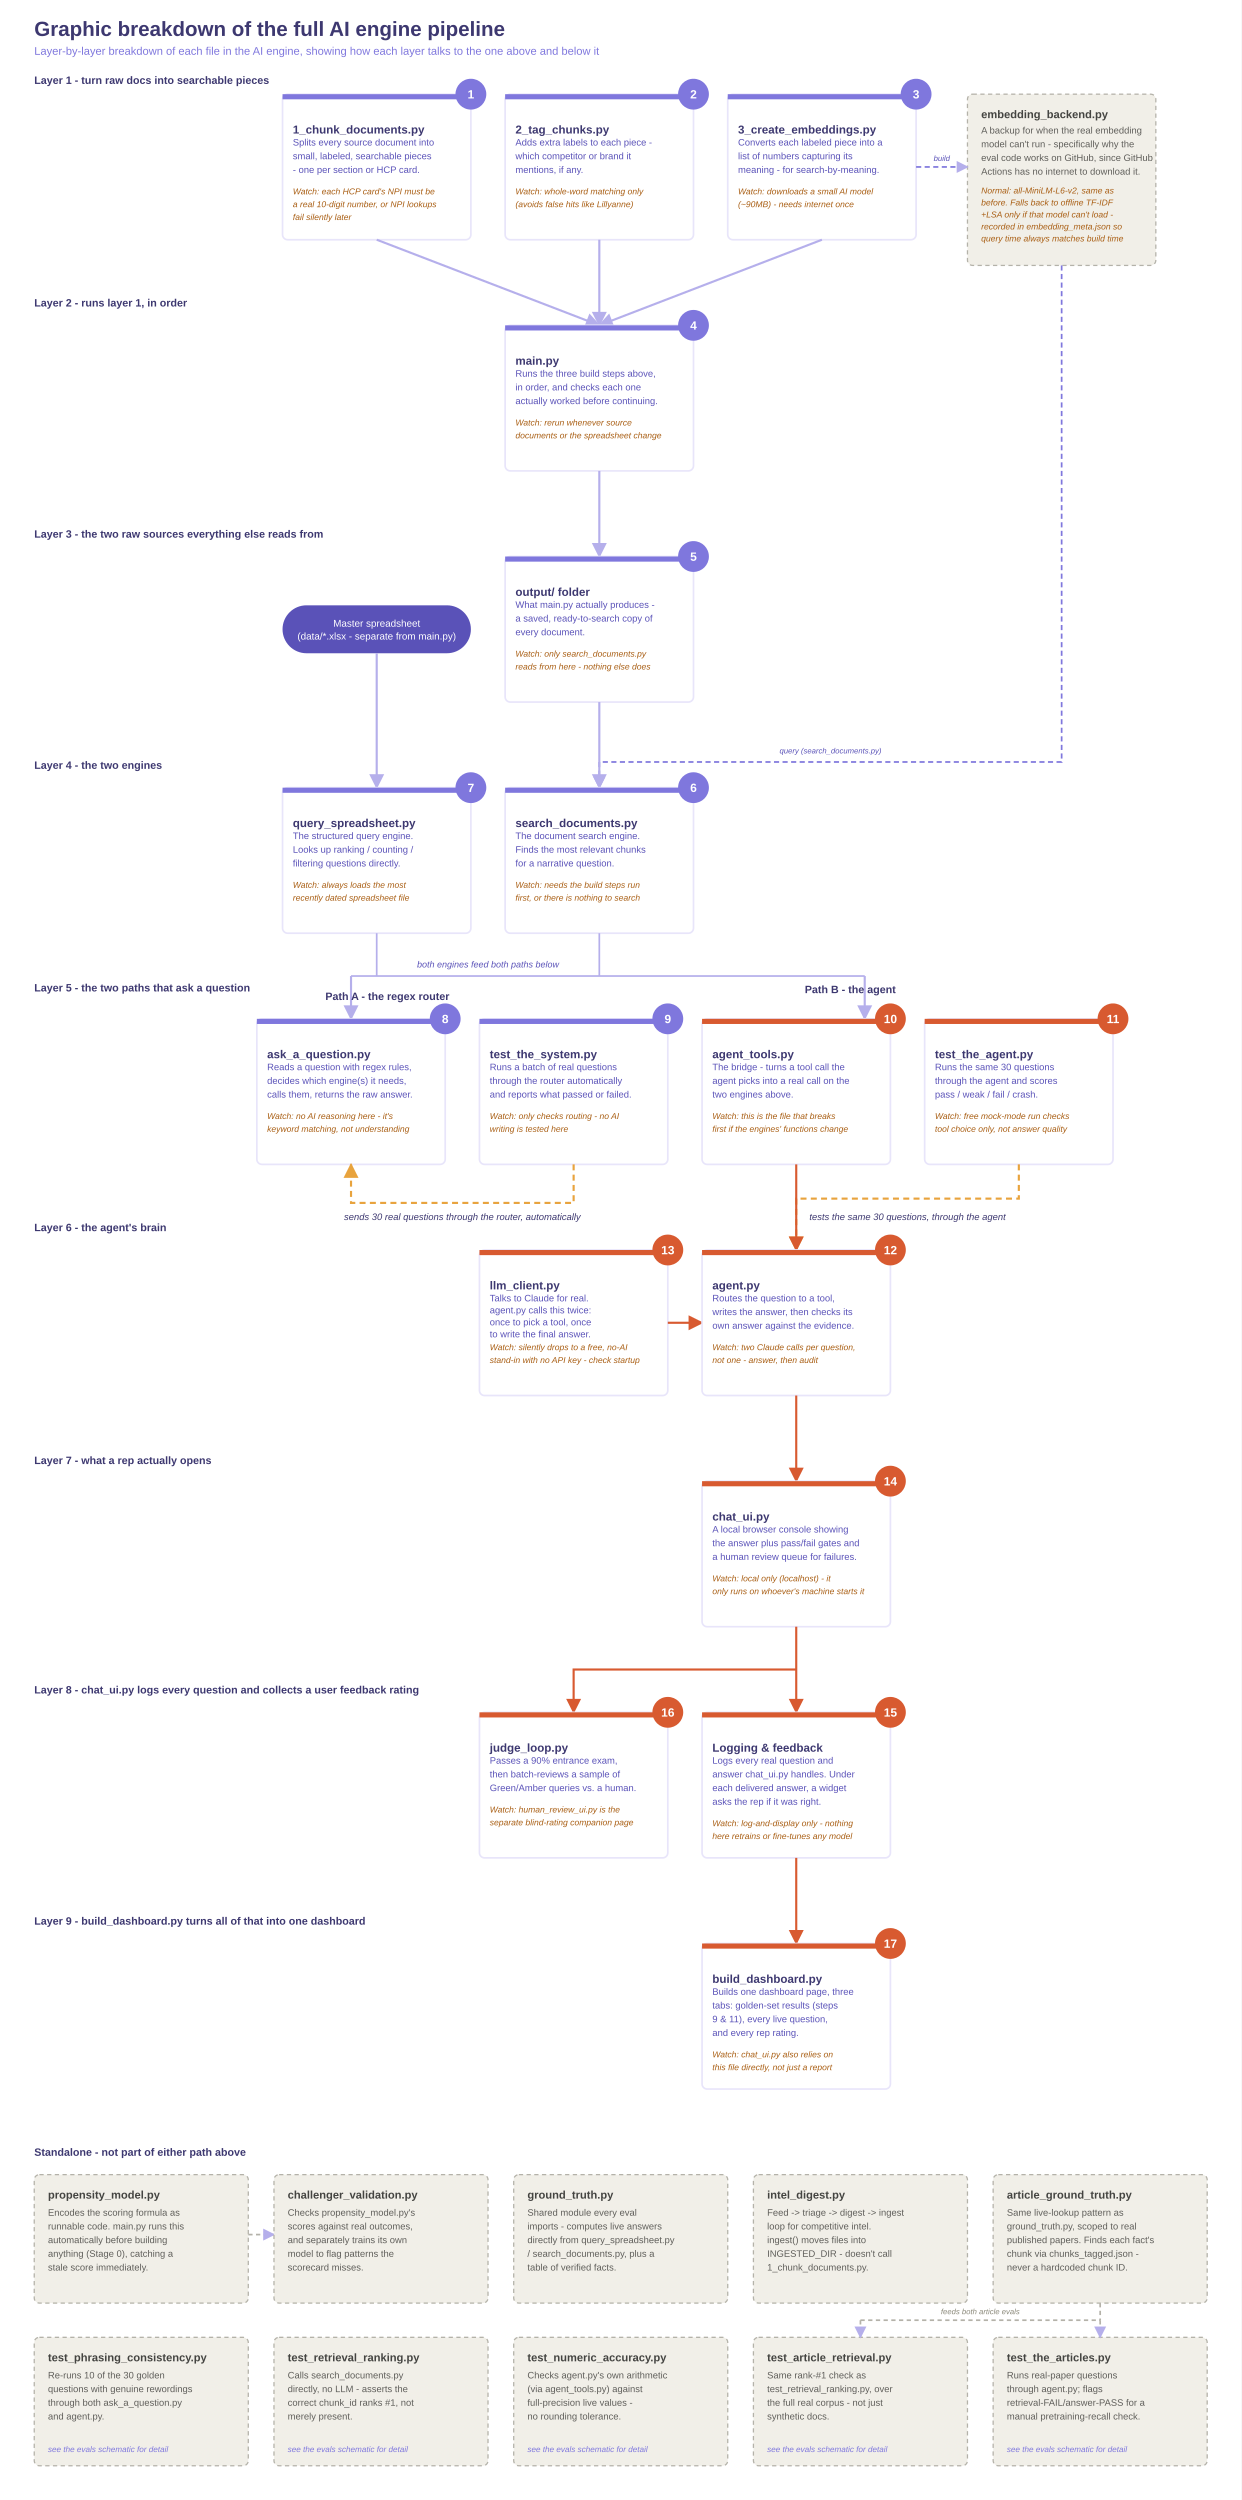
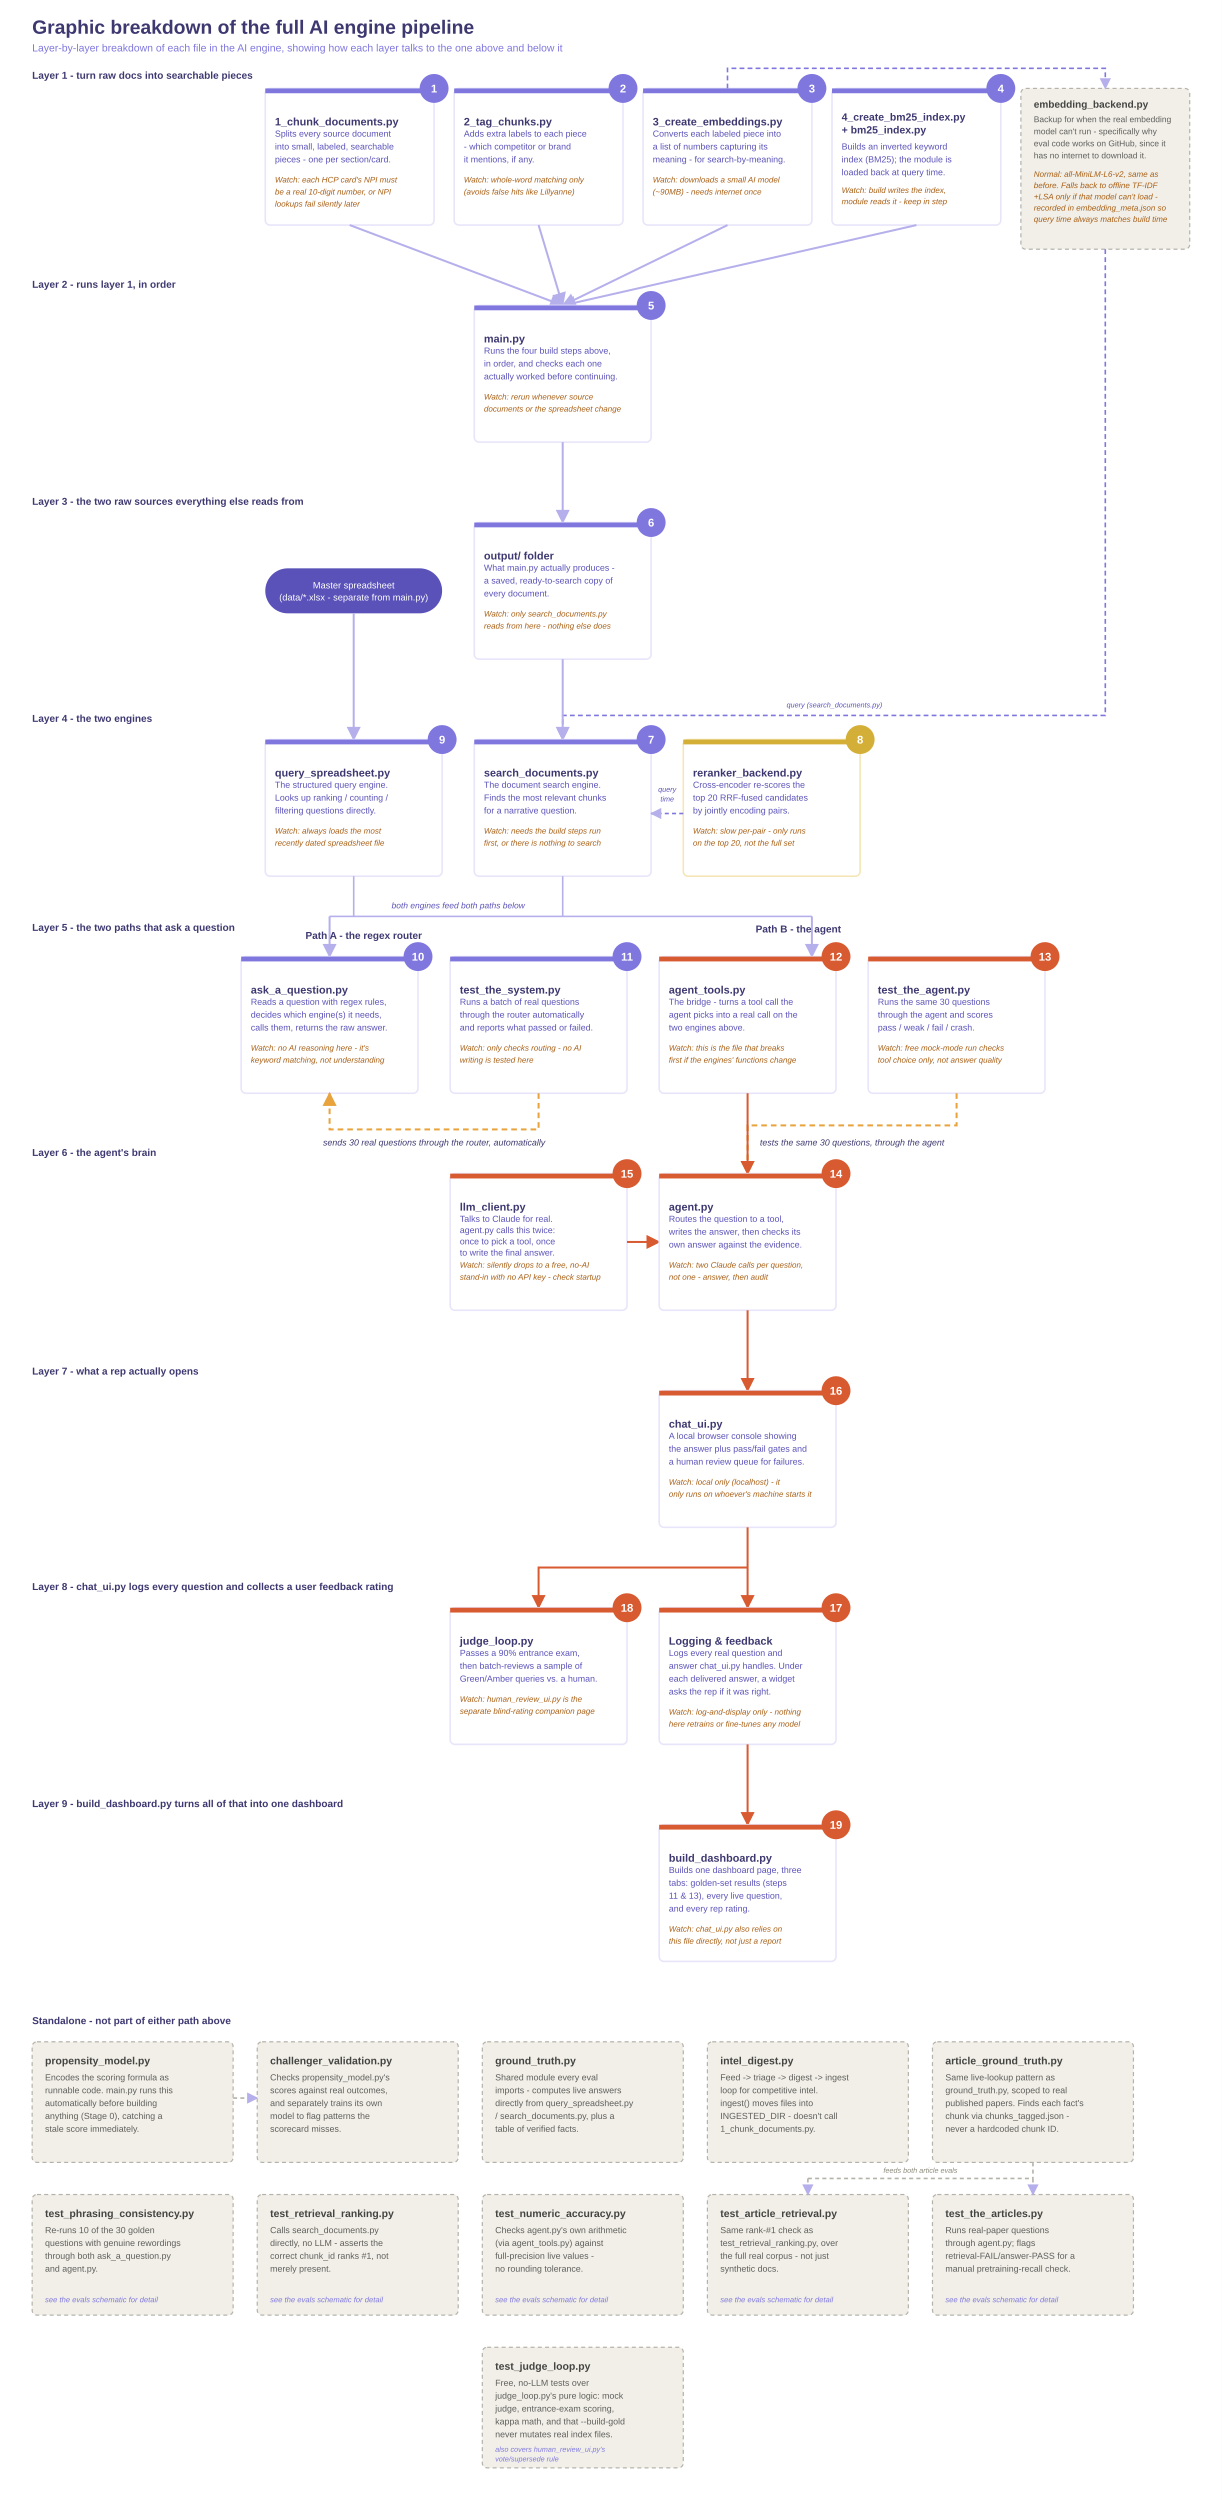
- <svg xmlns="http://www.w3.org/2000/svg" viewBox="0 0 1450 2920" font-family="Arial, Helvetica, sans-serif">
+ <svg xmlns="http://www.w3.org/2000/svg" viewBox="0 0 1520 3110" font-family="Arial, Helvetica, sans-serif">
  <defs>
    <marker id="arrow" viewBox="0 0 10 10" refX="9" refY="5" markerWidth="7" markerHeight="7" orient="auto-start-reverse">
      <path d="M0,0 L10,5 L0,10 z" fill="#B5AFEB" />
    </marker>
    <marker id="arrowOrange" viewBox="0 0 10 10" refX="9" refY="5" markerWidth="7" markerHeight="7" orient="auto-start-reverse">
      <path d="M0,0 L10,5 L0,10 z" fill="#E8A33D" />
    </marker>
    <marker id="arrowRed" viewBox="0 0 10 10" refX="9" refY="5" markerWidth="7" markerHeight="7" orient="auto-start-reverse">
      <path d="M0,0 L10,5 L0,10 z" fill="#D85A30" />
    </marker>
  </defs>
-   <rect x="0" y="0" width="1450" height="2920" fill="#FFFFFF" />
+   <rect x="0" y="0" width="1520" height="3110" fill="#FFFFFF" />
  <text x="40" y="42" font-size="24" font-weight="700" fill="#3D3870">Graphic breakdown of the full AI engine pipeline</text>
  <text x="40" y="64" font-size="13" fill="#7F77DD">Layer-by-layer breakdown of each file in the AI engine, showing how each layer talks to the one above and below it</text>
  <text x="40" y="98" font-size="12.5" font-weight="700" fill="#3D3870">Layer 1 - turn raw docs into searchable pieces</text>
-   <rect x="330" y="110" width="220" height="170" rx="6" fill="#FFFFFF" stroke="#E8E5FA" stroke-width="2" />
-   <rect x="330" y="110" width="220" height="6" fill="#7F77DD" />
-   <circle cx="550" cy="110" r="18" fill="#7F77DD" />
-   <text x="550" y="115" font-size="14" font-weight="700" fill="#FFFFFF" text-anchor="middle">1</text>
+   <rect x="330" y="110" width="210" height="170" rx="6" fill="#FFFFFF" stroke="#E8E5FA" stroke-width="2" />
+   <rect x="330" y="110" width="210" height="6" fill="#7F77DD" />
+   <circle cx="540" cy="110" r="18" fill="#7F77DD" />
+   <text x="540" y="115" font-size="14" font-weight="700" fill="#FFFFFF" text-anchor="middle">1</text>
  <text x="342" y="156" font-size="13.5" font-weight="700" fill="#3D3870">1_chunk_documents.py</text>
-   <text x="342" y="170" font-size="11" fill="#5A52B8">Splits every source document into</text>
-   <text x="342" y="186" font-size="11" fill="#5A52B8">small, labeled, searchable pieces</text>
-   <text x="342" y="202" font-size="11" fill="#5A52B8">- one per section or HCP card.</text>
-   <text x="342" y="227" font-size="10" font-style="italic" fill="#A85D12">Watch: each HCP card's NPI must be</text>
-   <text x="342" y="242" font-size="10" font-style="italic" fill="#A85D12">a real 10-digit number, or NPI lookups</text>
-   <text x="342" y="257" font-size="10" font-style="italic" fill="#A85D12">fail silently later</text>
-   <rect x="590" y="110" width="220" height="170" rx="6" fill="#FFFFFF" stroke="#E8E5FA" stroke-width="2" />
-   <rect x="590" y="110" width="220" height="6" fill="#7F77DD" />
-   <circle cx="810" cy="110" r="18" fill="#7F77DD" />
-   <text x="810" y="115" font-size="14" font-weight="700" fill="#FFFFFF" text-anchor="middle">2</text>
-   <text x="602" y="156" font-size="13.5" font-weight="700" fill="#3D3870">2_tag_chunks.py</text>
-   <text x="602" y="170" font-size="11" fill="#5A52B8">Adds extra labels to each piece -</text>
-   <text x="602" y="186" font-size="11" fill="#5A52B8">which competitor or brand it</text>
-   <text x="602" y="202" font-size="11" fill="#5A52B8">mentions, if any.</text>
-   <text x="602" y="227" font-size="10" font-style="italic" fill="#A85D12">Watch: whole-word matching only</text>
-   <text x="602" y="242" font-size="10" font-style="italic" fill="#A85D12">(avoids false hits like Lillyanne)</text>
-   <rect x="850" y="110" width="220" height="170" rx="6" fill="#FFFFFF" stroke="#E8E5FA" stroke-width="2" />
-   <rect x="850" y="110" width="220" height="6" fill="#7F77DD" />
-   <circle cx="1070" cy="110" r="18" fill="#7F77DD" />
-   <text x="1070" y="115" font-size="14" font-weight="700" fill="#FFFFFF" text-anchor="middle">3</text>
-   <text x="862" y="156" font-size="13.5" font-weight="700" fill="#3D3870">3_create_embeddings.py</text>
-   <text x="862" y="170" font-size="11" fill="#5A52B8">Converts each labeled piece into a</text>
-   <text x="862" y="186" font-size="11" fill="#5A52B8">list of numbers capturing its</text>
-   <text x="862" y="202" font-size="11" fill="#5A52B8">meaning - for search-by-meaning.</text>
-   <text x="862" y="227" font-size="10" font-style="italic" fill="#A85D12">Watch: downloads a small AI model</text>
-   <text x="862" y="242" font-size="10" font-style="italic" fill="#A85D12">(~90MB) - needs internet once</text>
-   <rect x="1130" y="110" width="220" height="200" rx="6" fill="#F1EFE8" stroke="#B4B2A9" stroke-width="1.5" stroke-dasharray="5,4" />
-   <text x="1146" y="138" font-size="13" font-weight="700" fill="#444441">embedding_backend.py</text>
-   <text x="1146" y="156" font-size="11" fill="#5F5E5A">A backup for when the real embedding</text>
-   <text x="1146" y="172" font-size="11" fill="#5F5E5A">model can't run - specifically why the</text>
-   <text x="1146" y="188" font-size="11" fill="#5F5E5A">eval code works on GitHub, since GitHub</text>
-   <text x="1146" y="204" font-size="11" fill="#5F5E5A">Actions has no internet to download it.</text>
-   <text x="1146" y="226" font-size="10" font-style="italic" fill="#A85D12">Normal: all-MiniLM-L6-v2, same as</text>
-   <text x="1146" y="240" font-size="10" font-style="italic" fill="#A85D12">before. Falls back to offline TF-IDF</text>
-   <text x="1146" y="254" font-size="10" font-style="italic" fill="#A85D12">+LSA only if that model can't load -</text>
-   <text x="1146" y="268" font-size="10" font-style="italic" fill="#A85D12">recorded in embedding_meta.json so</text>
-   <text x="1146" y="282" font-size="10" font-style="italic" fill="#A85D12">query time always matches build time</text>
-   <line x1="1070" y1="195" x2="1130" y2="195" stroke="#7F77DD" stroke-width="2" stroke-dasharray="6,4" marker-end="url(#arrow)" />
-   <text x="1100" y="188" font-size="9" font-style="italic" fill="#5A52B8" text-anchor="middle">build</text>
-   <path d="M1240,310 V890 H700 V920" fill="none" stroke="#7F77DD" stroke-width="2" stroke-dasharray="6,4" marker-end="url(#arrow)" />
-   <text x="970" y="880" font-size="9" font-style="italic" fill="#5A52B8" text-anchor="middle">query (search_documents.py)</text>
-   <line x1="440" y1="280" x2="700" y2="380" stroke="#B5AFEB" stroke-width="2.5" marker-end="url(#arrow)" />
-   <line x1="700" y1="280" x2="700" y2="380" stroke="#B5AFEB" stroke-width="2.5" marker-end="url(#arrow)" />
-   <line x1="960" y1="280" x2="700" y2="380" stroke="#B5AFEB" stroke-width="2.5" marker-end="url(#arrow)" />
+   <text x="342" y="170" font-size="11" fill="#5A52B8">Splits every source document</text>
+   <text x="342" y="186" font-size="11" fill="#5A52B8">into small, labeled, searchable</text>
+   <text x="342" y="202" font-size="11" fill="#5A52B8">pieces - one per section/card.</text>
+   <text x="342" y="227" font-size="10" font-style="italic" fill="#A85D12">Watch: each HCP card's NPI must</text>
+   <text x="342" y="242" font-size="10" font-style="italic" fill="#A85D12">be a real 10-digit number, or NPI</text>
+   <text x="342" y="257" font-size="10" font-style="italic" fill="#A85D12">lookups fail silently later</text>
+   <rect x="565" y="110" width="210" height="170" rx="6" fill="#FFFFFF" stroke="#E8E5FA" stroke-width="2" />
+   <rect x="565" y="110" width="210" height="6" fill="#7F77DD" />
+   <circle cx="775" cy="110" r="18" fill="#7F77DD" />
+   <text x="775" y="115" font-size="14" font-weight="700" fill="#FFFFFF" text-anchor="middle">2</text>
+   <text x="577" y="156" font-size="13.5" font-weight="700" fill="#3D3870">2_tag_chunks.py</text>
+   <text x="577" y="170" font-size="11" fill="#5A52B8">Adds extra labels to each piece</text>
+   <text x="577" y="186" font-size="11" fill="#5A52B8">- which competitor or brand</text>
+   <text x="577" y="202" font-size="11" fill="#5A52B8">it mentions, if any.</text>
+   <text x="577" y="227" font-size="10" font-style="italic" fill="#A85D12">Watch: whole-word matching only</text>
+   <text x="577" y="242" font-size="10" font-style="italic" fill="#A85D12">(avoids false hits like Lillyanne)</text>
+   <rect x="800" y="110" width="210" height="170" rx="6" fill="#FFFFFF" stroke="#E8E5FA" stroke-width="2" />
+   <rect x="800" y="110" width="210" height="6" fill="#7F77DD" />
+   <circle cx="1010" cy="110" r="18" fill="#7F77DD" />
+   <text x="1010" y="115" font-size="14" font-weight="700" fill="#FFFFFF" text-anchor="middle">3</text>
+   <text x="812" y="156" font-size="13.5" font-weight="700" fill="#3D3870">3_create_embeddings.py</text>
+   <text x="812" y="170" font-size="11" fill="#5A52B8">Converts each labeled piece into</text>
+   <text x="812" y="186" font-size="11" fill="#5A52B8">a list of numbers capturing its</text>
+   <text x="812" y="202" font-size="11" fill="#5A52B8">meaning - for search-by-meaning.</text>
+   <text x="812" y="227" font-size="10" font-style="italic" fill="#A85D12">Watch: downloads a small AI model</text>
+   <text x="812" y="242" font-size="10" font-style="italic" fill="#A85D12">(~90MB) - needs internet once</text>
+   <rect x="1035" y="110" width="210" height="170" rx="6" fill="#FFFFFF" stroke="#E8E5FA" stroke-width="2" />
+   <rect x="1035" y="110" width="210" height="6" fill="#7F77DD" />
+   <circle cx="1245" cy="110" r="18" fill="#7F77DD" />
+   <text x="1245" y="115" font-size="14" font-weight="700" fill="#FFFFFF" text-anchor="middle">4</text>
+   <text x="1047" y="150" font-size="13" font-weight="700" fill="#3D3870">4_create_bm25_index.py</text>
+   <text x="1047" y="166" font-size="13" font-weight="700" fill="#3D3870">+ bm25_index.py</text>
+   <text x="1047" y="186" font-size="11" fill="#5A52B8">Builds an inverted keyword</text>
+   <text x="1047" y="202" font-size="11" fill="#5A52B8">index (BM25); the module is</text>
+   <text x="1047" y="218" font-size="11" fill="#5A52B8">loaded back at query time.</text>
+   <text x="1047" y="240" font-size="10" font-style="italic" fill="#A85D12">Watch: build writes the index,</text>
+   <text x="1047" y="254" font-size="10" font-style="italic" fill="#A85D12">module reads it - keep in step</text>
+   <rect x="1270" y="110" width="210" height="200" rx="6" fill="#F1EFE8" stroke="#B4B2A9" stroke-width="1.5" stroke-dasharray="5,4" />
+   <text x="1286" y="134" font-size="12.5" font-weight="700" fill="#444441">embedding_backend.py</text>
+   <text x="1286" y="152" font-size="10.5" fill="#5F5E5A">Backup for when the real embedding</text>
+   <text x="1286" y="167" font-size="10.5" fill="#5F5E5A">model can't run - specifically why</text>
+   <text x="1286" y="182" font-size="10.5" fill="#5F5E5A">eval code works on GitHub, since it</text>
+   <text x="1286" y="197" font-size="10.5" fill="#5F5E5A">has no internet to download it.</text>
+   <text x="1286" y="220" font-size="10" font-style="italic" fill="#A85D12">Normal: all-MiniLM-L6-v2, same as</text>
+   <text x="1286" y="234" font-size="10" font-style="italic" fill="#A85D12">before. Falls back to offline TF-IDF</text>
+   <text x="1286" y="248" font-size="10" font-style="italic" fill="#A85D12">+LSA only if that model can't load -</text>
+   <text x="1286" y="262" font-size="10" font-style="italic" fill="#A85D12">recorded in embedding_meta.json so</text>
+   <text x="1286" y="276" font-size="10" font-style="italic" fill="#A85D12">query time always matches build time</text>
+   <path d="M905,110 V85 H1375 V110" fill="none" stroke="#7F77DD" stroke-width="2" stroke-dasharray="6,4" marker-end="url(#arrow)" />
+   <path d="M1375,310 V890 H700 V920" fill="none" stroke="#7F77DD" stroke-width="2" stroke-dasharray="6,4" marker-end="url(#arrow)" />
+   <text x="1038" y="880" font-size="9" font-style="italic" fill="#5A52B8" text-anchor="middle">query (search_documents.py)</text>
+   <line x1="435" y1="280" x2="700" y2="380" stroke="#B5AFEB" stroke-width="2.5" marker-end="url(#arrow)" />
+   <line x1="670" y1="280" x2="700" y2="380" stroke="#B5AFEB" stroke-width="2.5" marker-end="url(#arrow)" />
+   <line x1="905" y1="280" x2="700" y2="380" stroke="#B5AFEB" stroke-width="2.5" marker-end="url(#arrow)" />
+   <line x1="1140" y1="280" x2="700" y2="380" stroke="#B5AFEB" stroke-width="2.5" marker-end="url(#arrow)" />
  <text x="40" y="358" font-size="12.5" font-weight="700" fill="#3D3870">Layer 2 - runs layer 1, in order</text>
  <rect x="590" y="380" width="220" height="170" rx="6" fill="#FFFFFF" stroke="#E8E5FA" stroke-width="2" />
  <rect x="590" y="380" width="220" height="6" fill="#7F77DD" />
  <circle cx="810" cy="380" r="18" fill="#7F77DD" />
-   <text x="810" y="385" font-size="14" font-weight="700" fill="#FFFFFF" text-anchor="middle">4</text>
+   <text x="810" y="385" font-size="14" font-weight="700" fill="#FFFFFF" text-anchor="middle">5</text>
  <text x="602" y="426" font-size="13.5" font-weight="700" fill="#3D3870">main.py</text>
-   <text x="602" y="440" font-size="11" fill="#5A52B8">Runs the three build steps above,</text>
+   <text x="602" y="440" font-size="11" fill="#5A52B8">Runs the four build steps above,</text>
  <text x="602" y="456" font-size="11" fill="#5A52B8">in order, and checks each one</text>
  <text x="602" y="472" font-size="11" fill="#5A52B8">actually worked before continuing.</text>
  <text x="602" y="497" font-size="10" font-style="italic" fill="#A85D12">Watch: rerun whenever source</text>
  <text x="602" y="512" font-size="10" font-style="italic" fill="#A85D12">documents or the spreadsheet change</text>
  <line x1="700" y1="550" x2="700" y2="650" stroke="#B5AFEB" stroke-width="2.5" marker-end="url(#arrow)" />
  <text x="40" y="628" font-size="12.5" font-weight="700" fill="#3D3870">Layer 3 - the two raw sources everything else reads from</text>
  <rect x="590" y="650" width="220" height="170" rx="6" fill="#FFFFFF" stroke="#E8E5FA" stroke-width="2" />
  <rect x="590" y="650" width="220" height="6" fill="#7F77DD" />
  <circle cx="810" cy="650" r="18" fill="#7F77DD" />
-   <text x="810" y="655" font-size="14" font-weight="700" fill="#FFFFFF" text-anchor="middle">5</text>
+   <text x="810" y="655" font-size="14" font-weight="700" fill="#FFFFFF" text-anchor="middle">6</text>
  <text x="602" y="696" font-size="13.5" font-weight="700" fill="#3D3870">output/ folder</text>
  <text x="602" y="710" font-size="11" fill="#5A52B8">What main.py actually produces -</text>
  <text x="602" y="726" font-size="11" fill="#5A52B8">a saved, ready-to-search copy of</text>
  <text x="602" y="742" font-size="11" fill="#5A52B8">every document.</text>
  <text x="602" y="767" font-size="10" font-style="italic" fill="#A85D12">Watch: only search_documents.py</text>
  <text x="602" y="782" font-size="10" font-style="italic" fill="#A85D12">reads from here - nothing else does</text>
  <rect x="330" y="707" width="220" height="56" rx="28" fill="#5A52B8" />
  <text x="440" y="732" font-size="11.5" fill="#FFFFFF" text-anchor="middle">Master spreadsheet</text>
  <text x="440" y="747" font-size="11.5" fill="#FFFFFF" text-anchor="middle">(data/*.xlsx - separate from main.py)</text>
  <line x1="700" y1="820" x2="700" y2="920" stroke="#B5AFEB" stroke-width="2.5" marker-end="url(#arrow)" />
  <line x1="440" y1="763" x2="440" y2="920" stroke="#B5AFEB" stroke-width="2.5" marker-end="url(#arrow)" />
  <text x="40" y="898" font-size="12.5" font-weight="700" fill="#3D3870">Layer 4 - the two engines</text>
  <rect x="330" y="920" width="220" height="170" rx="6" fill="#FFFFFF" stroke="#E8E5FA" stroke-width="2" />
  <rect x="330" y="920" width="220" height="6" fill="#7F77DD" />
  <circle cx="550" cy="920" r="18" fill="#7F77DD" />
-   <text x="550" y="925" font-size="14" font-weight="700" fill="#FFFFFF" text-anchor="middle">7</text>
+   <text x="550" y="925" font-size="14" font-weight="700" fill="#FFFFFF" text-anchor="middle">9</text>
  <text x="342" y="966" font-size="13.5" font-weight="700" fill="#3D3870">query_spreadsheet.py</text>
  <text x="342" y="980" font-size="11" fill="#5A52B8">The structured query engine.</text>
  <text x="342" y="996" font-size="11" fill="#5A52B8">Looks up ranking / counting /</text>
  <text x="342" y="1012" font-size="11" fill="#5A52B8">filtering questions directly.</text>
  <text x="342" y="1037" font-size="10" font-style="italic" fill="#A85D12">Watch: always loads the most</text>
  <text x="342" y="1052" font-size="10" font-style="italic" fill="#A85D12">recently dated spreadsheet file</text>
  <rect x="590" y="920" width="220" height="170" rx="6" fill="#FFFFFF" stroke="#E8E5FA" stroke-width="2" />
  <rect x="590" y="920" width="220" height="6" fill="#7F77DD" />
  <circle cx="810" cy="920" r="18" fill="#7F77DD" />
-   <text x="810" y="925" font-size="14" font-weight="700" fill="#FFFFFF" text-anchor="middle">6</text>
+   <text x="810" y="925" font-size="14" font-weight="700" fill="#FFFFFF" text-anchor="middle">7</text>
  <text x="602" y="966" font-size="13.5" font-weight="700" fill="#3D3870">search_documents.py</text>
  <text x="602" y="980" font-size="11" fill="#5A52B8">The document search engine.</text>
  <text x="602" y="996" font-size="11" fill="#5A52B8">Finds the most relevant chunks</text>
  <text x="602" y="1012" font-size="11" fill="#5A52B8">for a narrative question.</text>
  <text x="602" y="1037" font-size="10" font-style="italic" fill="#A85D12">Watch: needs the build steps run</text>
  <text x="602" y="1052" font-size="10" font-style="italic" fill="#A85D12">first, or there is nothing to search</text>
+   <rect x="850" y="920" width="220" height="170" rx="6" fill="#FFFFFF" stroke="#F5E6B8" stroke-width="2" />
+   <rect x="850" y="920" width="220" height="6" fill="#D4AF37" />
+   <circle cx="1070" cy="920" r="18" fill="#D4AF37" />
+   <text x="1070" y="925" font-size="14" font-weight="700" fill="#FFFFFF" text-anchor="middle">8</text>
+   <text x="862" y="966" font-size="13.5" font-weight="700" fill="#3D3870">reranker_backend.py</text>
+   <text x="862" y="980" font-size="11" fill="#5A52B8">Cross-encoder re-scores the</text>
+   <text x="862" y="996" font-size="11" fill="#5A52B8">top 20 RRF-fused candidates</text>
+   <text x="862" y="1012" font-size="11" fill="#5A52B8">by jointly encoding pairs.</text>
+   <text x="862" y="1037" font-size="10" font-style="italic" fill="#A85D12">Watch: slow per-pair - only runs</text>
+   <text x="862" y="1052" font-size="10" font-style="italic" fill="#A85D12">on the top 20, not the full set</text>
+   <text x="830" y="985" font-size="9" font-style="italic" fill="#5A52B8" text-anchor="middle">query</text>
+   <text x="830" y="997" font-size="9" font-style="italic" fill="#5A52B8" text-anchor="middle">time</text>
+   <line x1="850" y1="1012" x2="810" y2="1012" stroke="#7F77DD" stroke-width="2" stroke-dasharray="5,4" marker-end="url(#arrow)" />
  <line x1="440" y1="1090" x2="440" y2="1140" stroke="#B5AFEB" stroke-width="2" />
  <line x1="700" y1="1090" x2="700" y2="1140" stroke="#B5AFEB" stroke-width="2" />
  <line x1="410" y1="1140" x2="1010" y2="1140" stroke="#B5AFEB" stroke-width="2" />
  <line x1="410" y1="1140" x2="410" y2="1190" stroke="#B5AFEB" stroke-width="2.5" marker-end="url(#arrow)" />
  <line x1="1010" y1="1140" x2="1010" y2="1190" stroke="#B5AFEB" stroke-width="2.5" marker-end="url(#arrow)" />
  <text x="570" y="1130" font-size="10.5" font-style="italic" fill="#5A52B8" text-anchor="middle">both engines feed both paths below</text>
  <text x="40" y="1158" font-size="12.5" font-weight="700" fill="#3D3870">Layer 5 - the two paths that ask a question</text>
  <text x="380" y="1168" font-size="12.5" font-weight="700" fill="#3D3870">Path A - the regex router</text>
  <text x="940" y="1160" font-size="12.5" font-weight="700" fill="#3D3870">Path B - the agent</text>
  <rect x="300" y="1190" width="220" height="170" rx="6" fill="#FFFFFF" stroke="#E8E5FA" stroke-width="2" />
  <rect x="300" y="1190" width="220" height="6" fill="#7F77DD" />
  <circle cx="520" cy="1190" r="18" fill="#7F77DD" />
-   <text x="520" y="1195" font-size="14" font-weight="700" fill="#FFFFFF" text-anchor="middle">8</text>
+   <text x="520" y="1195" font-size="14" font-weight="700" fill="#FFFFFF" text-anchor="middle">10</text>
  <text x="312" y="1236" font-size="13.5" font-weight="700" fill="#3D3870">ask_a_question.py</text>
  <text x="312" y="1250" font-size="11" fill="#5A52B8">Reads a question with regex rules,</text>
  <text x="312" y="1266" font-size="11" fill="#5A52B8">decides which engine(s) it needs,</text>
  <text x="312" y="1282" font-size="11" fill="#5A52B8">calls them, returns the raw answer.</text>
  <text x="312" y="1307" font-size="10" font-style="italic" fill="#A85D12">Watch: no AI reasoning here - it's</text>
  <text x="312" y="1322" font-size="10" font-style="italic" fill="#A85D12">keyword matching, not understanding</text>
  <rect x="560" y="1190" width="220" height="170" rx="6" fill="#FFFFFF" stroke="#E8E5FA" stroke-width="2" />
  <rect x="560" y="1190" width="220" height="6" fill="#7F77DD" />
  <circle cx="780" cy="1190" r="18" fill="#7F77DD" />
-   <text x="780" y="1195" font-size="14" font-weight="700" fill="#FFFFFF" text-anchor="middle">9</text>
+   <text x="780" y="1195" font-size="14" font-weight="700" fill="#FFFFFF" text-anchor="middle">11</text>
  <text x="572" y="1236" font-size="13.5" font-weight="700" fill="#3D3870">test_the_system.py</text>
  <text x="572" y="1250" font-size="11" fill="#5A52B8">Runs a batch of real questions</text>
  <text x="572" y="1266" font-size="11" fill="#5A52B8">through the router automatically</text>
  <text x="572" y="1282" font-size="11" fill="#5A52B8">and reports what passed or failed.</text>
  <text x="572" y="1307" font-size="10" font-style="italic" fill="#A85D12">Watch: only checks routing - no AI</text>
  <text x="572" y="1322" font-size="10" font-style="italic" fill="#A85D12">writing is tested here</text>
  <rect x="820" y="1190" width="220" height="170" rx="6" fill="#FFFFFF" stroke="#E8E5FA" stroke-width="2" />
  <rect x="820" y="1190" width="220" height="6" fill="#D85A30" />
  <circle cx="1040" cy="1190" r="18" fill="#D85A30" />
-   <text x="1040" y="1195" font-size="14" font-weight="700" fill="#FFFFFF" text-anchor="middle">10</text>
+   <text x="1040" y="1195" font-size="14" font-weight="700" fill="#FFFFFF" text-anchor="middle">12</text>
  <text x="832" y="1236" font-size="13.5" font-weight="700" fill="#3D3870">agent_tools.py</text>
  <text x="832" y="1250" font-size="11" fill="#5A52B8">The bridge - turns a tool call the</text>
  <text x="832" y="1266" font-size="11" fill="#5A52B8">agent picks into a real call on the</text>
  <text x="832" y="1282" font-size="11" fill="#5A52B8">two engines above.</text>
  <text x="832" y="1307" font-size="10" font-style="italic" fill="#A85D12">Watch: this is the file that breaks</text>
  <text x="832" y="1322" font-size="10" font-style="italic" fill="#A85D12">first if the engines' functions change</text>
  <rect x="1080" y="1190" width="220" height="170" rx="6" fill="#FFFFFF" stroke="#E8E5FA" stroke-width="2" />
  <rect x="1080" y="1190" width="220" height="6" fill="#D85A30" />
  <circle cx="1300" cy="1190" r="18" fill="#D85A30" />
-   <text x="1300" y="1195" font-size="14" font-weight="700" fill="#FFFFFF" text-anchor="middle">11</text>
+   <text x="1300" y="1195" font-size="14" font-weight="700" fill="#FFFFFF" text-anchor="middle">13</text>
  <text x="1092" y="1236" font-size="13.5" font-weight="700" fill="#3D3870">test_the_agent.py</text>
  <text x="1092" y="1250" font-size="11" fill="#5A52B8">Runs the same 30 questions</text>
  <text x="1092" y="1266" font-size="11" fill="#5A52B8">through the agent and scores</text>
  <text x="1092" y="1282" font-size="11" fill="#5A52B8">pass / weak / fail / crash.</text>
  <text x="1092" y="1307" font-size="10" font-style="italic" fill="#A85D12">Watch: free mock-mode run checks</text>
  <text x="1092" y="1322" font-size="10" font-style="italic" fill="#A85D12">tool choice only, not answer quality</text>
  <path d="M670,1360 V1405 H410 V1360" fill="none" stroke="#E8A33D" stroke-width="2.5" stroke-dasharray="7,5" marker-end="url(#arrowOrange)" />
  <text x="540" y="1425" font-size="11" font-style="italic" fill="#3D3870" text-anchor="middle">sends 30 real questions through the router, automatically</text>
  <path d="M1190,1360 V1400 H930 V1460" fill="none" stroke="#E8A33D" stroke-width="2.5" stroke-dasharray="7,5" marker-end="url(#arrowOrange)" />
  <text x="1060" y="1425" font-size="11" font-style="italic" fill="#3D3870" text-anchor="middle">tests the same 30 questions, through the agent</text>
  <line x1="930" y1="1360" x2="930" y2="1460" stroke="#D85A30" stroke-width="2.5" marker-end="url(#arrowRed)" />
  <text x="40" y="1438" font-size="12.5" font-weight="700" fill="#3D3870">Layer 6 - the agent's brain</text>
  <rect x="560" y="1460" width="220" height="170" rx="6" fill="#FFFFFF" stroke="#E8E5FA" stroke-width="2" />
  <rect x="560" y="1460" width="220" height="6" fill="#D85A30" />
  <circle cx="780" cy="1460" r="18" fill="#D85A30" />
-   <text x="780" y="1465" font-size="14" font-weight="700" fill="#FFFFFF" text-anchor="middle">13</text>
+   <text x="780" y="1465" font-size="14" font-weight="700" fill="#FFFFFF" text-anchor="middle">15</text>
  <text x="572" y="1506" font-size="13.5" font-weight="700" fill="#3D3870">llm_client.py</text>
  <text x="572" y="1520" font-size="11" fill="#5A52B8">Talks to Claude for real.</text>
  <text x="572" y="1534" font-size="11" fill="#5A52B8">agent.py calls this twice:</text>
  <text x="572" y="1548" font-size="11" fill="#5A52B8">once to pick a tool, once</text>
  <text x="572" y="1562" font-size="11" fill="#5A52B8">to write the final answer.</text>
  <text x="572" y="1577" font-size="10" font-style="italic" fill="#A85D12">Watch: silently drops to a free, no-AI</text>
  <text x="572" y="1592" font-size="10" font-style="italic" fill="#A85D12">stand-in with no API key - check startup</text>
  <line x1="780" y1="1545" x2="820" y2="1545" stroke="#D85A30" stroke-width="2.5" marker-end="url(#arrowRed)" />
  <rect x="820" y="1460" width="220" height="170" rx="6" fill="#FFFFFF" stroke="#E8E5FA" stroke-width="2" />
  <rect x="820" y="1460" width="220" height="6" fill="#D85A30" />
  <circle cx="1040" cy="1460" r="18" fill="#D85A30" />
-   <text x="1040" y="1465" font-size="14" font-weight="700" fill="#FFFFFF" text-anchor="middle">12</text>
+   <text x="1040" y="1465" font-size="14" font-weight="700" fill="#FFFFFF" text-anchor="middle">14</text>
  <text x="832" y="1506" font-size="13.5" font-weight="700" fill="#3D3870">agent.py</text>
  <text x="832" y="1520" font-size="11" fill="#5A52B8">Routes the question to a tool,</text>
  <text x="832" y="1536" font-size="11" fill="#5A52B8">writes the answer, then checks its</text>
  <text x="832" y="1552" font-size="11" fill="#5A52B8">own answer against the evidence.</text>
  <text x="832" y="1577" font-size="10" font-style="italic" fill="#A85D12">Watch: two Claude calls per question,</text>
  <text x="832" y="1592" font-size="10" font-style="italic" fill="#A85D12">not one - answer, then audit</text>
  <line x1="930" y1="1630" x2="930" y2="1730" stroke="#D85A30" stroke-width="2.5" marker-end="url(#arrowRed)" />
  <text x="40" y="1710" font-size="12.5" font-weight="700" fill="#3D3870">Layer 7 - what a rep actually opens</text>
  <rect x="820" y="1730" width="220" height="170" rx="6" fill="#FFFFFF" stroke="#E8E5FA" stroke-width="2" />
  <rect x="820" y="1730" width="220" height="6" fill="#D85A30" />
  <circle cx="1040" cy="1730" r="18" fill="#D85A30" />
-   <text x="1040" y="1735" font-size="14" font-weight="700" fill="#FFFFFF" text-anchor="middle">14</text>
+   <text x="1040" y="1735" font-size="14" font-weight="700" fill="#FFFFFF" text-anchor="middle">16</text>
  <text x="832" y="1776" font-size="13.5" font-weight="700" fill="#3D3870">chat_ui.py</text>
  <text x="832" y="1790" font-size="11" fill="#5A52B8">A local browser console showing</text>
  <text x="832" y="1806" font-size="11" fill="#5A52B8">the answer plus pass/fail gates and</text>
  <text x="832" y="1822" font-size="11" fill="#5A52B8">a human review queue for failures.</text>
  <text x="832" y="1847" font-size="10" font-style="italic" fill="#A85D12">Watch: local only (localhost) - it</text>
  <text x="832" y="1862" font-size="10" font-style="italic" fill="#A85D12">only runs on whoever's machine starts it</text>
  <line x1="930" y1="1900" x2="930" y2="2000" stroke="#D85A30" stroke-width="2.5" marker-end="url(#arrowRed)" />
  <text x="40" y="1978" font-size="12.5" font-weight="700" fill="#3D3870">Layer 8 - chat_ui.py logs every question and collects a user feedback rating</text>
  <rect x="820" y="2000" width="220" height="170" rx="6" fill="#FFFFFF" stroke="#E8E5FA" stroke-width="2" />
  <rect x="820" y="2000" width="220" height="6" fill="#D85A30" />
  <circle cx="1040" cy="2000" r="18" fill="#D85A30" />
-   <text x="1040" y="2005" font-size="14" font-weight="700" fill="#FFFFFF" text-anchor="middle">15</text>
+   <text x="1040" y="2005" font-size="14" font-weight="700" fill="#FFFFFF" text-anchor="middle">17</text>
  <text x="832" y="2046" font-size="13.5" font-weight="700" fill="#3D3870">Logging &amp; feedback</text>
  <text x="832" y="2060" font-size="11" fill="#5A52B8">Logs every real question and</text>
  <text x="832" y="2076" font-size="11" fill="#5A52B8">answer chat_ui.py handles. Under</text>
  <text x="832" y="2092" font-size="11" fill="#5A52B8">each delivered answer, a widget</text>
  <text x="832" y="2108" font-size="11" fill="#5A52B8">asks the rep if it was right.</text>
  <text x="832" y="2133" font-size="10" font-style="italic" fill="#A85D12">Watch: log-and-display only - nothing</text>
  <text x="832" y="2148" font-size="10" font-style="italic" fill="#A85D12">here retrains or fine-tunes any model</text>
  <line x1="930" y1="2170" x2="930" y2="2270" stroke="#D85A30" stroke-width="2.5" marker-end="url(#arrowRed)" />
  <text x="40" y="2248" font-size="12.5" font-weight="700" fill="#3D3870">Layer 9 - build_dashboard.py turns all of that into one dashboard</text>
  <rect x="820" y="2270" width="220" height="170" rx="6" fill="#FFFFFF" stroke="#E8E5FA" stroke-width="2" />
  <rect x="820" y="2270" width="220" height="6" fill="#D85A30" />
  <circle cx="1040" cy="2270" r="18" fill="#D85A30" />
-   <text x="1040" y="2275" font-size="14" font-weight="700" fill="#FFFFFF" text-anchor="middle">17</text>
+   <text x="1040" y="2275" font-size="14" font-weight="700" fill="#FFFFFF" text-anchor="middle">19</text>
  <text x="832" y="2316" font-size="13.5" font-weight="700" fill="#3D3870">build_dashboard.py</text>
  <text x="832" y="2330" font-size="11" fill="#5A52B8">Builds one dashboard page, three</text>
  <text x="832" y="2346" font-size="11" fill="#5A52B8">tabs: golden-set results (steps</text>
-   <text x="832" y="2362" font-size="11" fill="#5A52B8">9 &amp; 11), every live question,</text>
+   <text x="832" y="2362" font-size="11" fill="#5A52B8">11 &amp; 13), every live question,</text>
  <text x="832" y="2378" font-size="11" fill="#5A52B8">and every rep rating.</text>
  <text x="832" y="2403" font-size="10" font-style="italic" fill="#A85D12">Watch: chat_ui.py also relies on</text>
  <text x="832" y="2418" font-size="10" font-style="italic" fill="#A85D12">this file directly, not just a report</text>
  <path d="M930,1950 H670 V2000" fill="none" stroke="#D85A30" stroke-width="2.5" marker-end="url(#arrowRed)" />
  <rect x="560" y="2000" width="220" height="170" rx="6" fill="#FFFFFF" stroke="#E8E5FA" stroke-width="2" />
  <rect x="560" y="2000" width="220" height="6" fill="#D85A30" />
  <circle cx="780" cy="2000" r="18" fill="#D85A30" />
-   <text x="780" y="2005" font-size="14" font-weight="700" fill="#FFFFFF" text-anchor="middle">16</text>
+   <text x="780" y="2005" font-size="14" font-weight="700" fill="#FFFFFF" text-anchor="middle">18</text>
  <text x="572" y="2046" font-size="13.5" font-weight="700" fill="#3D3870">judge_loop.py</text>
  <text x="572" y="2060" font-size="11" fill="#5A52B8">Passes a 90% entrance exam,</text>
  <text x="572" y="2076" font-size="11" fill="#5A52B8">then batch-reviews a sample of</text>
  <text x="572" y="2092" font-size="11" fill="#5A52B8">Green/Amber queries vs. a human.</text>
  <text x="572" y="2117" font-size="10" font-style="italic" fill="#A85D12">Watch: human_review_ui.py is the</text>
  <text x="572" y="2132" font-size="10" font-style="italic" fill="#A85D12">separate blind-rating companion page</text>
  <text x="40" y="2518" font-size="12.5" font-weight="700" fill="#3D3870">Standalone - not part of either path above</text>
  <rect x="40" y="2540" width="250" height="150" rx="6" fill="#F1EFE8" stroke="#B4B2A9" stroke-width="1.5" stroke-dasharray="5,4" />
  <text x="56" y="2568" font-size="13" font-weight="700" fill="#444441">propensity_model.py</text>
  <text x="56" y="2588" font-size="11" fill="#5F5E5A">Encodes the scoring formula as</text>
  <text x="56" y="2604" font-size="11" fill="#5F5E5A">runnable code. main.py runs this</text>
  <text x="56" y="2620" font-size="11" fill="#5F5E5A">automatically before building</text>
  <text x="56" y="2636" font-size="11" fill="#5F5E5A">anything (Stage 0), catching a</text>
  <text x="56" y="2652" font-size="11" fill="#5F5E5A">stale score immediately.</text>
  <line x1="290" y1="2610" x2="320" y2="2610" stroke="#B4B2A9" stroke-width="2" stroke-dasharray="5,4" marker-end="url(#arrow)" />
  <rect x="320" y="2540" width="250" height="150" rx="6" fill="#F1EFE8" stroke="#B4B2A9" stroke-width="1.5" stroke-dasharray="5,4" />
  <text x="336" y="2568" font-size="13" font-weight="700" fill="#444441">challenger_validation.py</text>
  <text x="336" y="2588" font-size="11" fill="#5F5E5A">Checks propensity_model.py's</text>
  <text x="336" y="2604" font-size="11" fill="#5F5E5A">scores against real outcomes,</text>
  <text x="336" y="2620" font-size="11" fill="#5F5E5A">and separately trains its own</text>
  <text x="336" y="2636" font-size="11" fill="#5F5E5A">model to flag patterns the</text>
  <text x="336" y="2652" font-size="11" fill="#5F5E5A">scorecard misses.</text>
  <rect x="600" y="2540" width="250" height="150" rx="6" fill="#F1EFE8" stroke="#B4B2A9" stroke-width="1.5" stroke-dasharray="5,4" />
  <text x="616" y="2568" font-size="13" font-weight="700" fill="#444441">ground_truth.py</text>
  <text x="616" y="2588" font-size="11" fill="#5F5E5A">Shared module every eval</text>
  <text x="616" y="2604" font-size="11" fill="#5F5E5A">imports - computes live answers</text>
  <text x="616" y="2620" font-size="11" fill="#5F5E5A">directly from query_spreadsheet.py</text>
  <text x="616" y="2636" font-size="11" fill="#5F5E5A">/ search_documents.py, plus a</text>
  <text x="616" y="2652" font-size="11" fill="#5F5E5A">table of verified facts.</text>
  <rect x="880" y="2540" width="250" height="150" rx="6" fill="#F1EFE8" stroke="#B4B2A9" stroke-width="1.5" stroke-dasharray="5,4" />
  <text x="896" y="2568" font-size="13" font-weight="700" fill="#444441">intel_digest.py</text>
  <text x="896" y="2588" font-size="11" fill="#5F5E5A">Feed -&gt; triage -&gt; digest -&gt; ingest</text>
  <text x="896" y="2604" font-size="11" fill="#5F5E5A">loop for competitive intel.</text>
  <text x="896" y="2620" font-size="11" fill="#5F5E5A">ingest() moves files into</text>
  <text x="896" y="2636" font-size="11" fill="#5F5E5A">INGESTED_DIR - doesn't call</text>
  <text x="896" y="2652" font-size="11" fill="#5F5E5A">1_chunk_documents.py.</text>
  <rect x="1160" y="2540" width="250" height="150" rx="6" fill="#F1EFE8" stroke="#B4B2A9" stroke-width="1.5" stroke-dasharray="5,4" />
  <text x="1176" y="2568" font-size="13" font-weight="700" fill="#444441">article_ground_truth.py</text>
  <text x="1176" y="2588" font-size="11" fill="#5F5E5A">Same live-lookup pattern as</text>
  <text x="1176" y="2604" font-size="11" fill="#5F5E5A">ground_truth.py, scoped to real</text>
  <text x="1176" y="2620" font-size="11" fill="#5F5E5A">published papers. Finds each fact's</text>
  <text x="1176" y="2636" font-size="11" fill="#5F5E5A">chunk via chunks_tagged.json -</text>
  <text x="1176" y="2652" font-size="11" fill="#5F5E5A">never a hardcoded chunk ID.</text>
  <rect x="40" y="2730" width="250" height="150" rx="6" fill="#F1EFE8" stroke="#B4B2A9" stroke-width="1.5" stroke-dasharray="5,4" />
  <text x="56" y="2758" font-size="13" font-weight="700" fill="#444441">test_phrasing_consistency.py</text>
  <text x="56" y="2778" font-size="11" fill="#5F5E5A">Re-runs 10 of the 30 golden</text>
  <text x="56" y="2794" font-size="11" fill="#5F5E5A">questions with genuine rewordings</text>
  <text x="56" y="2810" font-size="11" fill="#5F5E5A">through both ask_a_question.py</text>
  <text x="56" y="2826" font-size="11" fill="#5F5E5A">and agent.py.</text>
  <text x="56" y="2864" font-size="9.5" font-style="italic" fill="#7F77DD">see the evals schematic for detail</text>
  <rect x="320" y="2730" width="250" height="150" rx="6" fill="#F1EFE8" stroke="#B4B2A9" stroke-width="1.5" stroke-dasharray="5,4" />
  <text x="336" y="2758" font-size="13" font-weight="700" fill="#444441">test_retrieval_ranking.py</text>
  <text x="336" y="2778" font-size="11" fill="#5F5E5A">Calls search_documents.py</text>
  <text x="336" y="2794" font-size="11" fill="#5F5E5A">directly, no LLM - asserts the</text>
  <text x="336" y="2810" font-size="11" fill="#5F5E5A">correct chunk_id ranks #1, not</text>
  <text x="336" y="2826" font-size="11" fill="#5F5E5A">merely present.</text>
  <text x="336" y="2864" font-size="9.5" font-style="italic" fill="#7F77DD">see the evals schematic for detail</text>
  <rect x="600" y="2730" width="250" height="150" rx="6" fill="#F1EFE8" stroke="#B4B2A9" stroke-width="1.5" stroke-dasharray="5,4" />
  <text x="616" y="2758" font-size="13" font-weight="700" fill="#444441">test_numeric_accuracy.py</text>
  <text x="616" y="2778" font-size="11" fill="#5F5E5A">Checks agent.py's own arithmetic</text>
  <text x="616" y="2794" font-size="11" fill="#5F5E5A">(via agent_tools.py) against</text>
  <text x="616" y="2810" font-size="11" fill="#5F5E5A">full-precision live values -</text>
  <text x="616" y="2826" font-size="11" fill="#5F5E5A">no rounding tolerance.</text>
  <text x="616" y="2864" font-size="9.5" font-style="italic" fill="#7F77DD">see the evals schematic for detail</text>
  <rect x="880" y="2730" width="250" height="150" rx="6" fill="#F1EFE8" stroke="#B4B2A9" stroke-width="1.5" stroke-dasharray="5,4" />
  <text x="896" y="2758" font-size="13" font-weight="700" fill="#444441">test_article_retrieval.py</text>
  <text x="896" y="2778" font-size="11" fill="#5F5E5A">Same rank-#1 check as</text>
  <text x="896" y="2794" font-size="11" fill="#5F5E5A">test_retrieval_ranking.py, over</text>
  <text x="896" y="2810" font-size="11" fill="#5F5E5A">the full real corpus - not just</text>
  <text x="896" y="2826" font-size="11" fill="#5F5E5A">synthetic docs.</text>
  <text x="896" y="2864" font-size="9.5" font-style="italic" fill="#7F77DD">see the evals schematic for detail</text>
  <rect x="1160" y="2730" width="250" height="150" rx="6" fill="#F1EFE8" stroke="#B4B2A9" stroke-width="1.5" stroke-dasharray="5,4" />
  <text x="1176" y="2758" font-size="13" font-weight="700" fill="#444441">test_the_articles.py</text>
  <text x="1176" y="2778" font-size="11" fill="#5F5E5A">Runs real-paper questions</text>
  <text x="1176" y="2794" font-size="11" fill="#5F5E5A">through agent.py; flags</text>
  <text x="1176" y="2810" font-size="11" fill="#5F5E5A">retrieval-FAIL/answer-PASS for a</text>
  <text x="1176" y="2826" font-size="11" fill="#5F5E5A">manual pretraining-recall check.</text>
  <text x="1176" y="2864" font-size="9.5" font-style="italic" fill="#7F77DD">see the evals schematic for detail</text>
  <line x1="1285" y1="2690" x2="1285" y2="2710" stroke="#B4B2A9" stroke-width="2" stroke-dasharray="5,4" />
  <line x1="1005" y1="2710" x2="1285" y2="2710" stroke="#B4B2A9" stroke-width="2" stroke-dasharray="5,4" />
  <line x1="1005" y1="2710" x2="1005" y2="2730" stroke="#B4B2A9" stroke-width="2" stroke-dasharray="5,4" marker-end="url(#arrow)" />
  <line x1="1285" y1="2710" x2="1285" y2="2730" stroke="#B4B2A9" stroke-width="2" stroke-dasharray="5,4" marker-end="url(#arrow)" />
  <text x="1145" y="2703" font-size="9" font-style="italic" fill="#8A8879" text-anchor="middle">feeds both article evals</text>
+   <rect x="600" y="2920" width="250" height="150" rx="6" fill="#F1EFE8" stroke="#B4B2A9" stroke-width="1.5" stroke-dasharray="5,4" />
+   <text x="616" y="2948" font-size="13" font-weight="700" fill="#444441">test_judge_loop.py</text>
+   <text x="616" y="2968" font-size="11" fill="#5F5E5A">Free, no-LLM tests over</text>
+   <text x="616" y="2984" font-size="11" fill="#5F5E5A">judge_loop.py's pure logic: mock</text>
+   <text x="616" y="3000" font-size="11" fill="#5F5E5A">judge, entrance-exam scoring,</text>
+   <text x="616" y="3016" font-size="11" fill="#5F5E5A">kappa math, and that --build-gold</text>
+   <text x="616" y="3032" font-size="11" fill="#5F5E5A">never mutates real index files.</text>
+   <text x="616" y="3050" font-size="9" font-style="italic" fill="#7F77DD">also covers human_review_ui.py's</text>
+   <text x="616" y="3062" font-size="9" font-style="italic" fill="#7F77DD">vote/supersede rule</text>
</svg>
